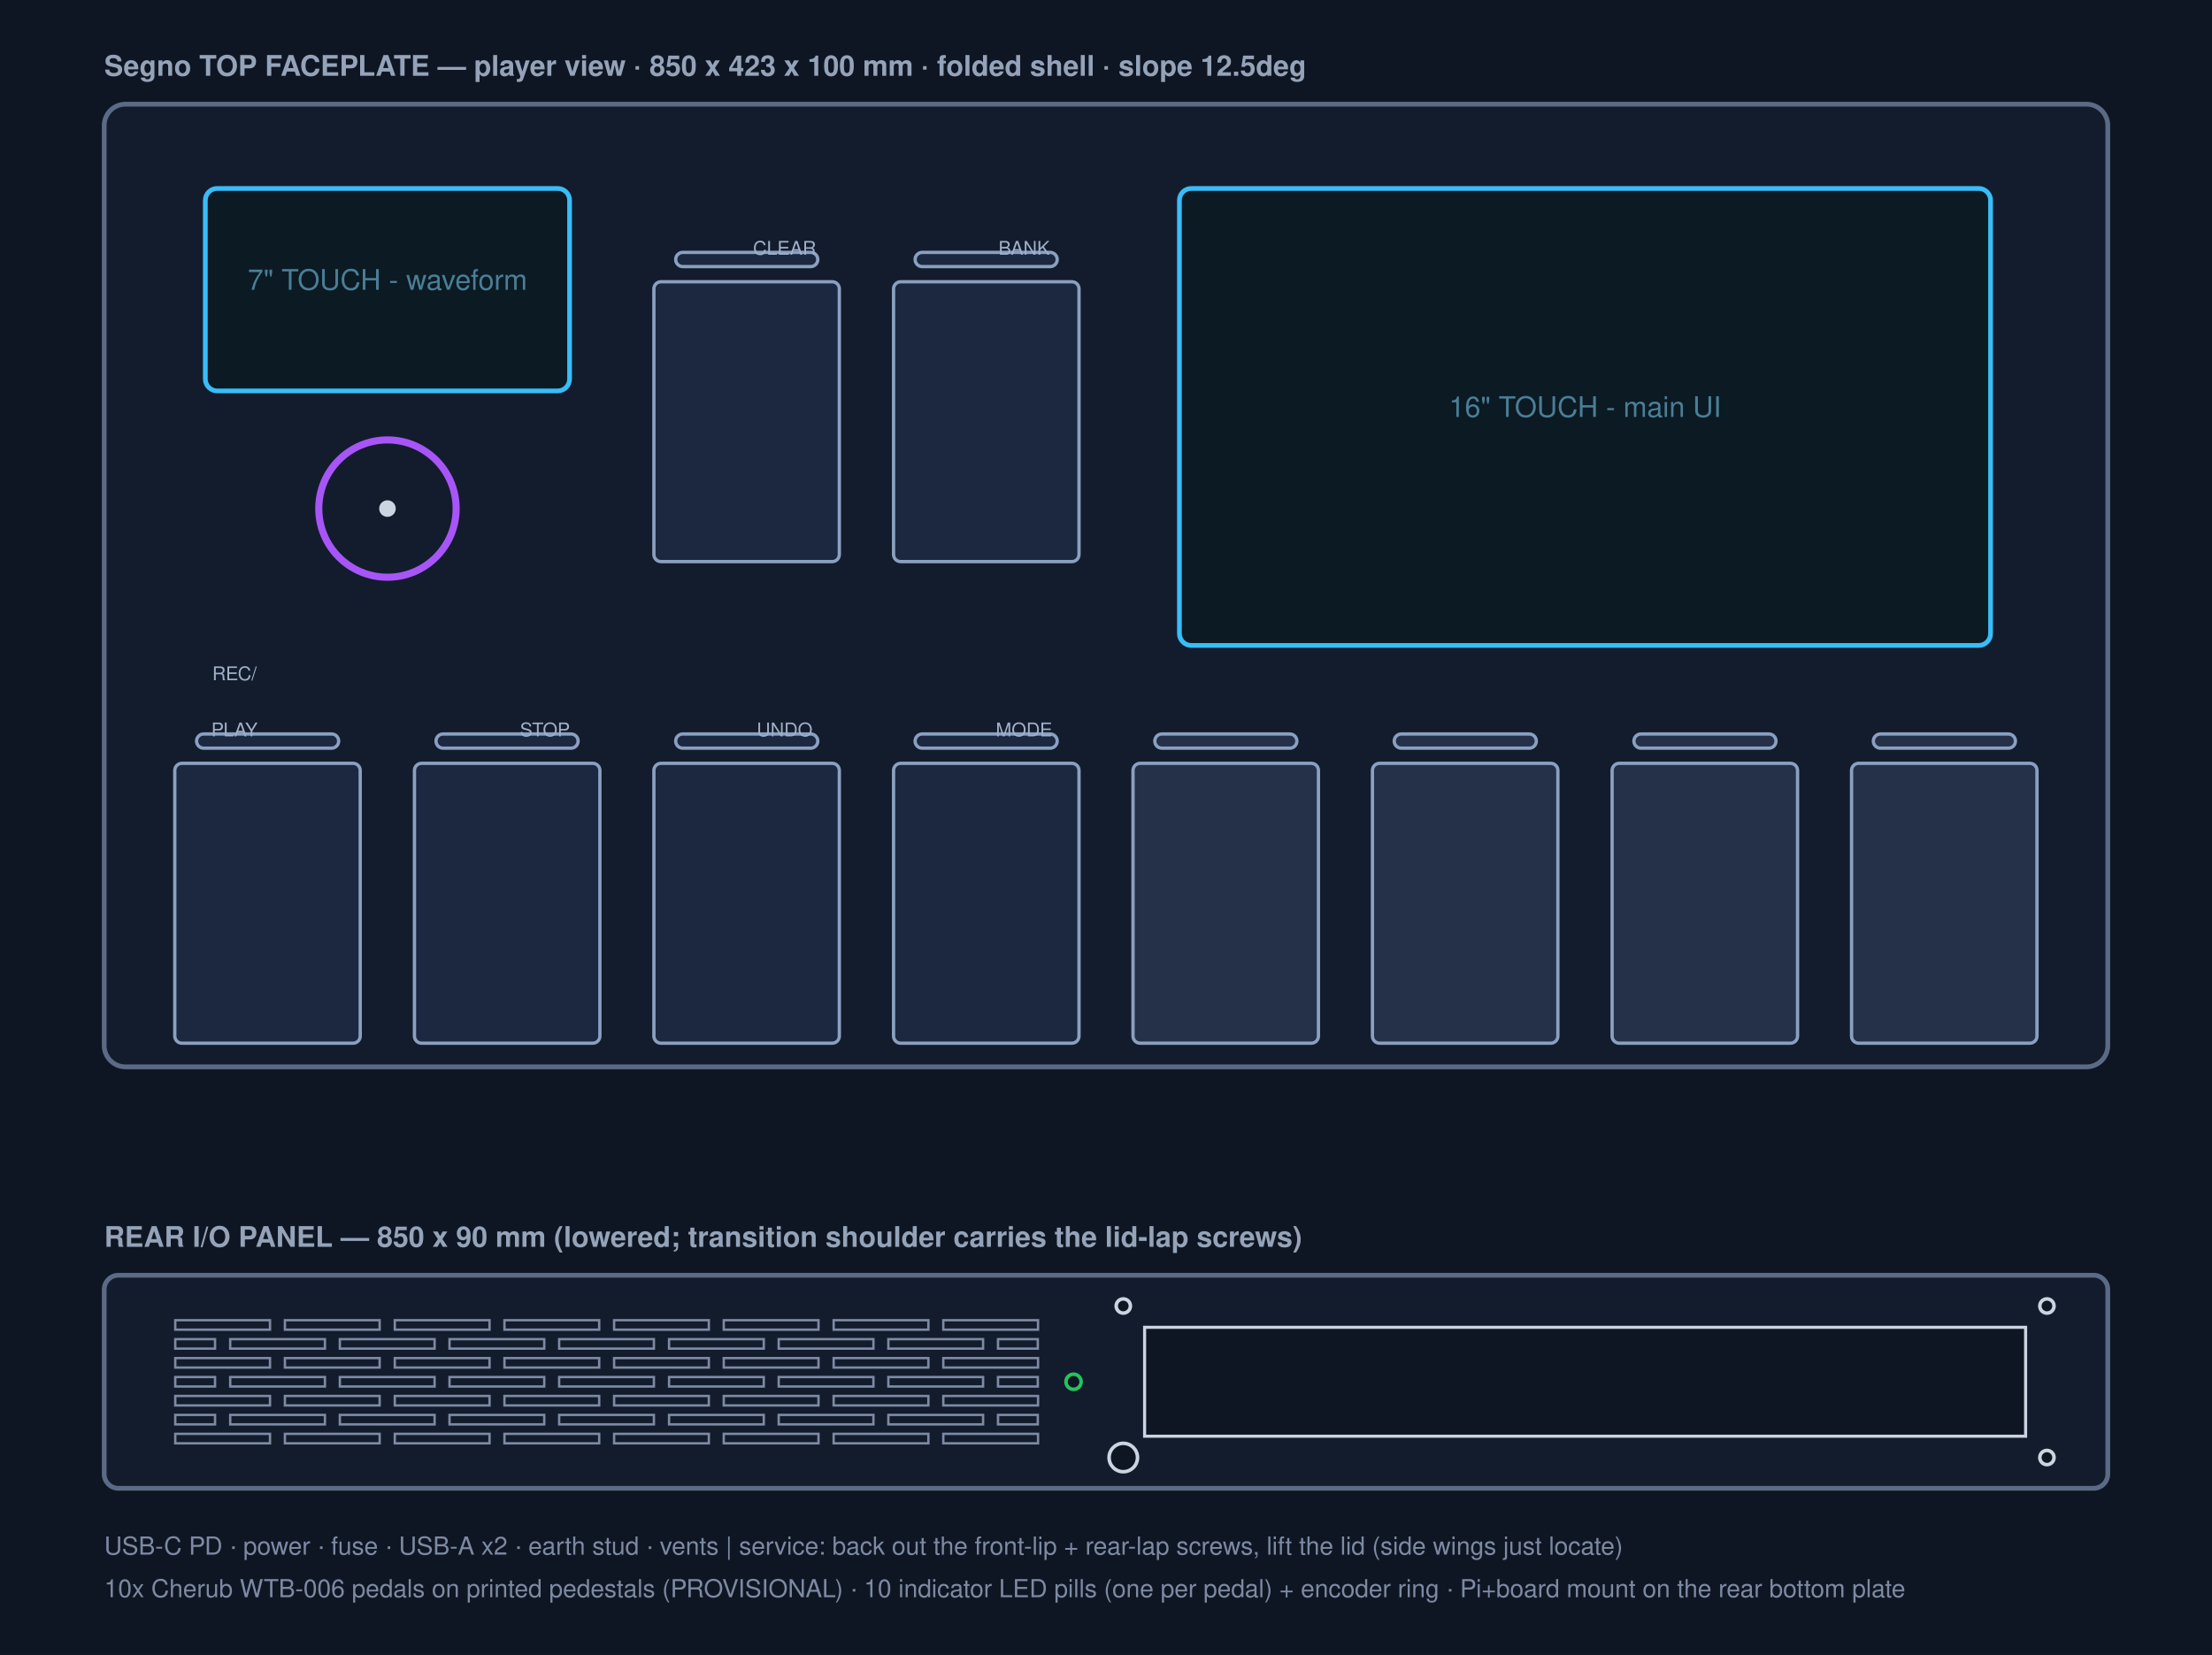
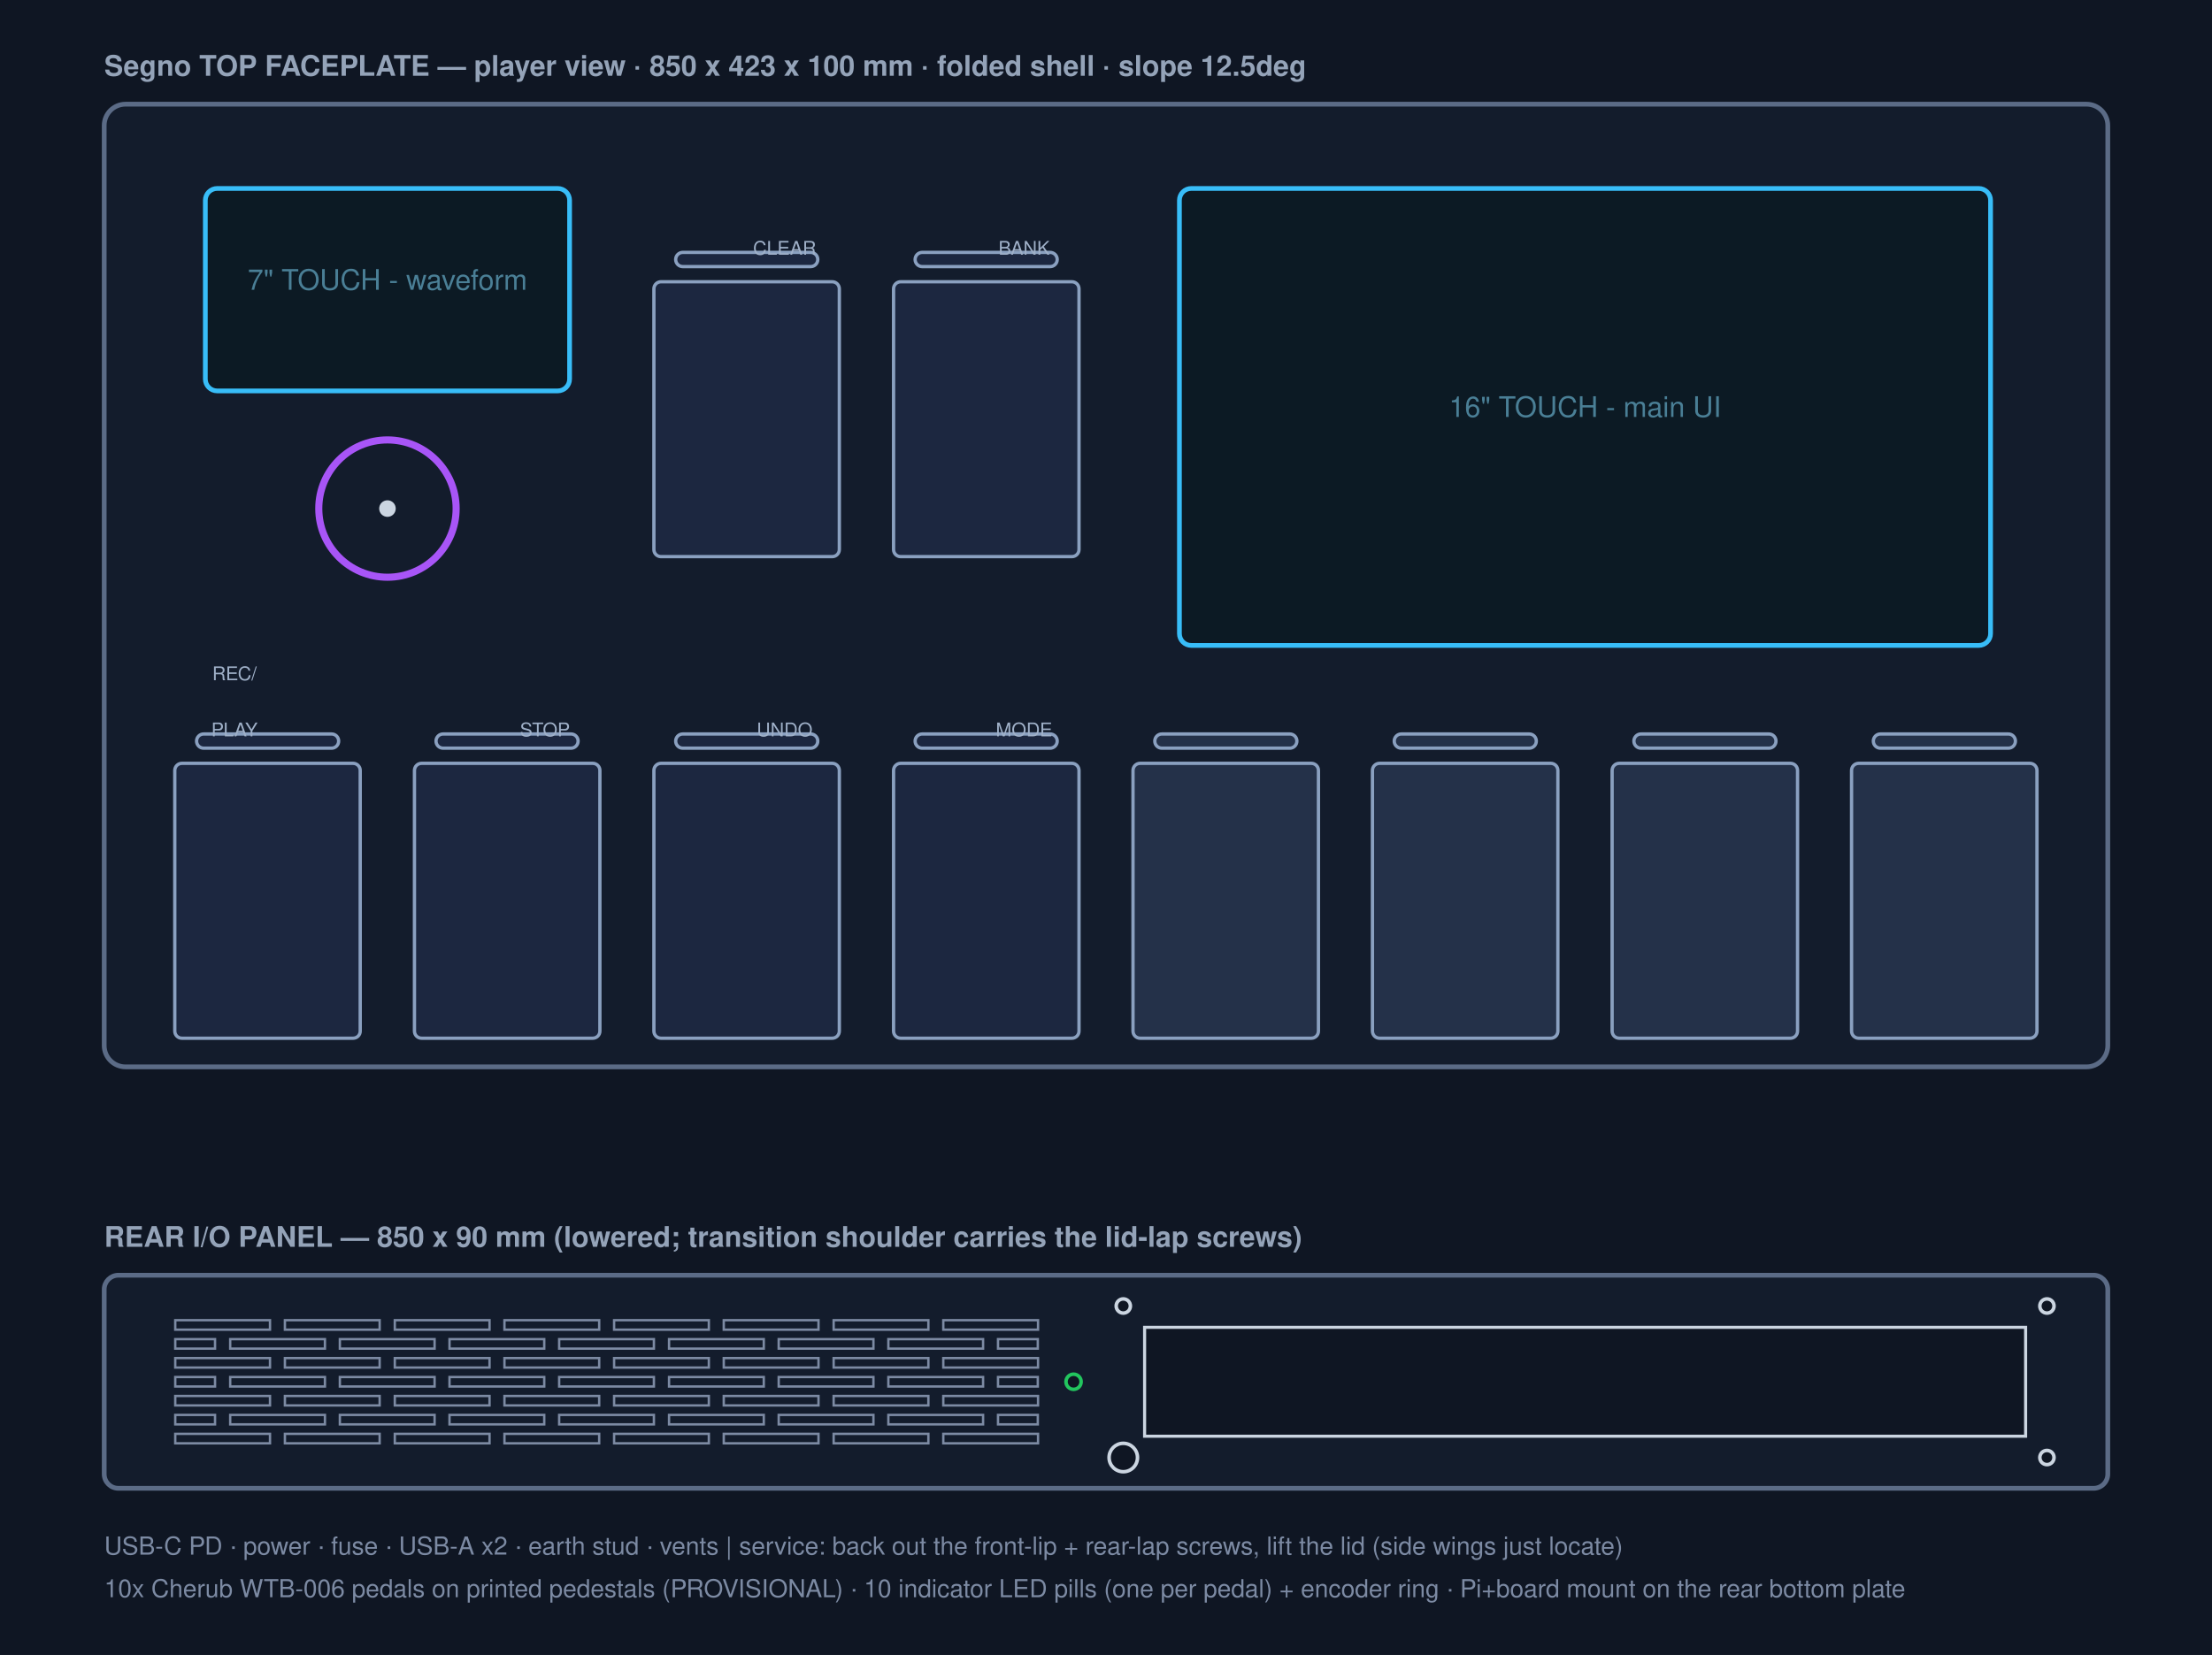
<svg xmlns="http://www.w3.org/2000/svg" viewBox="0 0 934 699" font-family="Helvetica,Arial,sans-serif">
  <rect width="934" height="699" fill="#0f1623" />
  <text x="44" y="32" fill="#94a3b8" font-size="12" font-weight="600">Segno TOP FACEPLATE — player view · 850 x 423 x 100 mm · folded shell · slope 12.5deg</text>
  <rect x="44" y="44" width="846.0" height="406.6" rx="9" fill="#131c2c" stroke="#5b6b86" stroke-width="2" />
-   <rect x="73.8" y="322.4" width="78.3" height="118.2" rx="3" fill="#1c2740" stroke="#8aa0c0" stroke-width="1.4" />
-   <rect x="175.0" y="322.4" width="78.3" height="118.2" rx="3" fill="#1c2740" stroke="#8aa0c0" stroke-width="1.4" />
-   <rect x="276.1" y="322.4" width="78.3" height="118.2" rx="3" fill="#1c2740" stroke="#8aa0c0" stroke-width="1.4" />
-   <rect x="377.3" y="322.4" width="78.3" height="118.2" rx="3" fill="#1c2740" stroke="#8aa0c0" stroke-width="1.4" />
-   <rect x="478.4" y="322.4" width="78.3" height="118.2" rx="3" fill="#243149" stroke="#8aa0c0" stroke-width="1.4" />
-   <rect x="579.5" y="322.4" width="78.3" height="118.2" rx="3" fill="#243149" stroke="#8aa0c0" stroke-width="1.4" />
-   <rect x="680.7" y="322.4" width="78.3" height="118.2" rx="3" fill="#243149" stroke="#8aa0c0" stroke-width="1.4" />
-   <rect x="781.8" y="322.4" width="78.3" height="118.2" rx="3" fill="#243149" stroke="#8aa0c0" stroke-width="1.4" />
-   <rect x="276.1" y="119.0" width="78.3" height="118.2" rx="3" fill="#1c2740" stroke="#8aa0c0" stroke-width="1.4" />
-   <rect x="377.3" y="119.0" width="78.3" height="118.2" rx="3" fill="#1c2740" stroke="#8aa0c0" stroke-width="1.4" />
+   <rect x="73.8" y="322.4" width="78.3" height="116.1" rx="3" fill="#1c2740" stroke="#8aa0c0" stroke-width="1.4" />
+   <rect x="175.0" y="322.4" width="78.3" height="116.1" rx="3" fill="#1c2740" stroke="#8aa0c0" stroke-width="1.4" />
+   <rect x="276.1" y="322.4" width="78.3" height="116.1" rx="3" fill="#1c2740" stroke="#8aa0c0" stroke-width="1.4" />
+   <rect x="377.3" y="322.4" width="78.3" height="116.1" rx="3" fill="#1c2740" stroke="#8aa0c0" stroke-width="1.4" />
+   <rect x="478.4" y="322.4" width="78.3" height="116.1" rx="3" fill="#243149" stroke="#8aa0c0" stroke-width="1.4" />
+   <rect x="579.5" y="322.4" width="78.3" height="116.1" rx="3" fill="#243149" stroke="#8aa0c0" stroke-width="1.4" />
+   <rect x="680.7" y="322.4" width="78.3" height="116.1" rx="3" fill="#243149" stroke="#8aa0c0" stroke-width="1.4" />
+   <rect x="781.8" y="322.4" width="78.3" height="116.1" rx="3" fill="#243149" stroke="#8aa0c0" stroke-width="1.4" />
+   <rect x="276.1" y="119.0" width="78.3" height="116.1" rx="3" fill="#1c2740" stroke="#8aa0c0" stroke-width="1.4" />
+   <rect x="377.3" y="119.0" width="78.3" height="116.1" rx="3" fill="#1c2740" stroke="#8aa0c0" stroke-width="1.4" />
  <rect x="83.0" y="310.0" width="60.0" height="6.0" rx="3" fill="#1c2740" stroke="#8aa0c0" stroke-width="1.4" />
  <rect x="184.1" y="310.0" width="60.0" height="6.0" rx="3" fill="#1c2740" stroke="#8aa0c0" stroke-width="1.4" />
  <rect x="285.3" y="310.0" width="60.0" height="6.0" rx="3" fill="#1c2740" stroke="#8aa0c0" stroke-width="1.4" />
  <rect x="386.4" y="310.0" width="60.0" height="6.0" rx="3" fill="#1c2740" stroke="#8aa0c0" stroke-width="1.4" />
  <rect x="487.6" y="310.0" width="60.0" height="6.0" rx="3" fill="#243149" stroke="#8aa0c0" stroke-width="1.4" />
  <rect x="588.7" y="310.0" width="60.0" height="6.0" rx="3" fill="#243149" stroke="#8aa0c0" stroke-width="1.4" />
  <rect x="689.9" y="310.0" width="60.0" height="6.0" rx="3" fill="#243149" stroke="#8aa0c0" stroke-width="1.4" />
  <rect x="791.0" y="310.0" width="60.0" height="6.0" rx="3" fill="#243149" stroke="#8aa0c0" stroke-width="1.4" />
  <rect x="285.3" y="106.6" width="60.0" height="6.0" rx="3" fill="#1c2740" stroke="#8aa0c0" stroke-width="1.4" />
  <rect x="386.4" y="106.6" width="60.0" height="6.0" rx="3" fill="#1c2740" stroke="#8aa0c0" stroke-width="1.4" />
  <rect x="86.7" y="79.6" width="153.8" height="85.5" rx="5" fill="#0c1a24" stroke="#38bdf8" stroke-width="2" />
  <text x="163.6" y="122.4" fill="#4a7f96" font-size="12" text-anchor="middle">7" TOUCH - waveform</text>
  <rect x="498.0" y="79.6" width="342.5" height="193.0" rx="5" fill="#0c1a24" stroke="#38bdf8" stroke-width="2" />
  <text x="669.3" y="176.1" fill="#4a7f96" font-size="12" text-anchor="middle">16" TOUCH - main UI</text>
  <circle cx="163.6" cy="214.8" r="29.0" fill="none" stroke="#a855f7" stroke-width="3" />
  <circle cx="163.6" cy="214.8" r="3.5" fill="#cbd5e1" />
  <text x="99.0" y="287.3" fill="#9fb0c8" font-size="8" text-anchor="middle">REC/</text>
  <text x="99.0" y="311.0" fill="#9fb0c8" font-size="8" text-anchor="middle">PLAY</text>
  <text x="230.1" y="311.0" fill="#9fb0c8" font-size="8" text-anchor="middle">STOP</text>
  <text x="331.3" y="311.0" fill="#9fb0c8" font-size="8" text-anchor="middle">UNDO</text>
  <text x="432.4" y="311.0" fill="#9fb0c8" font-size="8" text-anchor="middle">MODE</text>
  <text x="331.3" y="107.6" fill="#9fb0c8" font-size="8" text-anchor="middle">CLEAR</text>
  <text x="432.4" y="107.6" fill="#9fb0c8" font-size="8" text-anchor="middle">BANK</text>
  <text x="44" y="526.6" fill="#94a3b8" font-size="12" font-weight="600">REAR I/O PANEL — 850 x 90 mm (lowered; transition shoulder carries the lid-lap screws)</text>
  <rect x="44" y="538.6" width="846.0" height="90.0" rx="6" fill="#131c2c" stroke="#5b6b86" stroke-width="2" />
  <rect x="483.3" y="560.6" width="372.0" height="46.0" fill="#0f1623" stroke="#cbd5e1" stroke-width="1.3" />
  <circle cx="474.3" cy="615.6" r="3.0" fill="#0f1623" stroke="#cbd5e1" stroke-width="1.5" />
  <circle cx="474.3" cy="615.6" r="6.0" fill="#0f1623" stroke="#cbd5e1" stroke-width="1.5" />
  <circle cx="474.3" cy="551.6" r="3.0" fill="#0f1623" stroke="#cbd5e1" stroke-width="1.5" />
  <circle cx="864.3" cy="615.6" r="3.0" fill="#0f1623" stroke="#cbd5e1" stroke-width="1.5" />
  <circle cx="864.3" cy="551.6" r="3.0" fill="#0f1623" stroke="#cbd5e1" stroke-width="1.5" />
  <circle cx="453.3" cy="583.6" r="3.2" fill="#0f1623" stroke="#22c55e" stroke-width="1.5" />
  <rect x="74.0" y="605.6" width="40.0" height="4.0" fill="none" stroke="#7c8aa3" stroke-width="1" />
  <rect x="120.3" y="605.6" width="40.0" height="4.0" fill="none" stroke="#7c8aa3" stroke-width="1" />
  <rect x="166.7" y="605.6" width="40.0" height="4.0" fill="none" stroke="#7c8aa3" stroke-width="1" />
  <rect x="213.0" y="605.6" width="40.0" height="4.0" fill="none" stroke="#7c8aa3" stroke-width="1" />
  <rect x="259.3" y="605.6" width="40.0" height="4.0" fill="none" stroke="#7c8aa3" stroke-width="1" />
  <rect x="305.6" y="605.6" width="40.0" height="4.0" fill="none" stroke="#7c8aa3" stroke-width="1" />
  <rect x="352.0" y="605.6" width="40.0" height="4.0" fill="none" stroke="#7c8aa3" stroke-width="1" />
  <rect x="398.3" y="605.6" width="40.0" height="4.0" fill="none" stroke="#7c8aa3" stroke-width="1" />
  <rect x="74.0" y="597.6" width="16.8" height="4.0" fill="none" stroke="#7c8aa3" stroke-width="1" />
  <rect x="97.2" y="597.6" width="40.0" height="4.0" fill="none" stroke="#7c8aa3" stroke-width="1" />
  <rect x="143.5" y="597.6" width="40.0" height="4.0" fill="none" stroke="#7c8aa3" stroke-width="1" />
  <rect x="189.8" y="597.6" width="40.0" height="4.0" fill="none" stroke="#7c8aa3" stroke-width="1" />
  <rect x="236.1" y="597.6" width="40.0" height="4.0" fill="none" stroke="#7c8aa3" stroke-width="1" />
  <rect x="282.5" y="597.6" width="40.0" height="4.0" fill="none" stroke="#7c8aa3" stroke-width="1" />
  <rect x="328.8" y="597.6" width="40.0" height="4.0" fill="none" stroke="#7c8aa3" stroke-width="1" />
  <rect x="375.1" y="597.6" width="40.0" height="4.0" fill="none" stroke="#7c8aa3" stroke-width="1" />
  <rect x="421.4" y="597.6" width="16.8" height="4.0" fill="none" stroke="#7c8aa3" stroke-width="1" />
  <rect x="74.0" y="589.6" width="40.0" height="4.0" fill="none" stroke="#7c8aa3" stroke-width="1" />
  <rect x="120.3" y="589.6" width="40.0" height="4.0" fill="none" stroke="#7c8aa3" stroke-width="1" />
  <rect x="166.7" y="589.6" width="40.0" height="4.0" fill="none" stroke="#7c8aa3" stroke-width="1" />
  <rect x="213.0" y="589.6" width="40.0" height="4.0" fill="none" stroke="#7c8aa3" stroke-width="1" />
  <rect x="259.3" y="589.6" width="40.0" height="4.0" fill="none" stroke="#7c8aa3" stroke-width="1" />
  <rect x="305.6" y="589.6" width="40.0" height="4.0" fill="none" stroke="#7c8aa3" stroke-width="1" />
  <rect x="352.0" y="589.6" width="40.0" height="4.0" fill="none" stroke="#7c8aa3" stroke-width="1" />
  <rect x="398.3" y="589.6" width="40.0" height="4.0" fill="none" stroke="#7c8aa3" stroke-width="1" />
  <rect x="74.0" y="581.6" width="16.8" height="4.0" fill="none" stroke="#7c8aa3" stroke-width="1" />
  <rect x="97.2" y="581.6" width="40.0" height="4.0" fill="none" stroke="#7c8aa3" stroke-width="1" />
  <rect x="143.5" y="581.6" width="40.0" height="4.0" fill="none" stroke="#7c8aa3" stroke-width="1" />
  <rect x="189.8" y="581.6" width="40.0" height="4.0" fill="none" stroke="#7c8aa3" stroke-width="1" />
  <rect x="236.1" y="581.6" width="40.0" height="4.0" fill="none" stroke="#7c8aa3" stroke-width="1" />
  <rect x="282.5" y="581.6" width="40.0" height="4.0" fill="none" stroke="#7c8aa3" stroke-width="1" />
  <rect x="328.8" y="581.6" width="40.0" height="4.0" fill="none" stroke="#7c8aa3" stroke-width="1" />
  <rect x="375.1" y="581.6" width="40.0" height="4.0" fill="none" stroke="#7c8aa3" stroke-width="1" />
  <rect x="421.4" y="581.6" width="16.8" height="4.0" fill="none" stroke="#7c8aa3" stroke-width="1" />
  <rect x="74.0" y="573.6" width="40.0" height="4.0" fill="none" stroke="#7c8aa3" stroke-width="1" />
  <rect x="120.3" y="573.6" width="40.0" height="4.0" fill="none" stroke="#7c8aa3" stroke-width="1" />
  <rect x="166.7" y="573.6" width="40.0" height="4.0" fill="none" stroke="#7c8aa3" stroke-width="1" />
  <rect x="213.0" y="573.6" width="40.0" height="4.0" fill="none" stroke="#7c8aa3" stroke-width="1" />
  <rect x="259.3" y="573.6" width="40.0" height="4.0" fill="none" stroke="#7c8aa3" stroke-width="1" />
  <rect x="305.6" y="573.6" width="40.0" height="4.0" fill="none" stroke="#7c8aa3" stroke-width="1" />
  <rect x="352.0" y="573.6" width="40.0" height="4.0" fill="none" stroke="#7c8aa3" stroke-width="1" />
  <rect x="398.3" y="573.6" width="40.0" height="4.0" fill="none" stroke="#7c8aa3" stroke-width="1" />
  <rect x="74.0" y="565.6" width="16.8" height="4.0" fill="none" stroke="#7c8aa3" stroke-width="1" />
  <rect x="97.2" y="565.6" width="40.0" height="4.0" fill="none" stroke="#7c8aa3" stroke-width="1" />
  <rect x="143.5" y="565.6" width="40.0" height="4.0" fill="none" stroke="#7c8aa3" stroke-width="1" />
  <rect x="189.8" y="565.6" width="40.0" height="4.0" fill="none" stroke="#7c8aa3" stroke-width="1" />
  <rect x="236.1" y="565.6" width="40.0" height="4.0" fill="none" stroke="#7c8aa3" stroke-width="1" />
  <rect x="282.5" y="565.6" width="40.0" height="4.0" fill="none" stroke="#7c8aa3" stroke-width="1" />
  <rect x="328.8" y="565.6" width="40.0" height="4.0" fill="none" stroke="#7c8aa3" stroke-width="1" />
  <rect x="375.1" y="565.6" width="40.0" height="4.0" fill="none" stroke="#7c8aa3" stroke-width="1" />
  <rect x="421.4" y="565.6" width="16.8" height="4.0" fill="none" stroke="#7c8aa3" stroke-width="1" />
  <rect x="74.0" y="557.6" width="40.0" height="4.0" fill="none" stroke="#7c8aa3" stroke-width="1" />
  <rect x="120.3" y="557.6" width="40.0" height="4.0" fill="none" stroke="#7c8aa3" stroke-width="1" />
  <rect x="166.7" y="557.6" width="40.0" height="4.0" fill="none" stroke="#7c8aa3" stroke-width="1" />
  <rect x="213.0" y="557.6" width="40.0" height="4.0" fill="none" stroke="#7c8aa3" stroke-width="1" />
  <rect x="259.3" y="557.6" width="40.0" height="4.0" fill="none" stroke="#7c8aa3" stroke-width="1" />
  <rect x="305.6" y="557.6" width="40.0" height="4.0" fill="none" stroke="#7c8aa3" stroke-width="1" />
  <rect x="352.0" y="557.6" width="40.0" height="4.0" fill="none" stroke="#7c8aa3" stroke-width="1" />
  <rect x="398.3" y="557.6" width="40.0" height="4.0" fill="none" stroke="#7c8aa3" stroke-width="1" />
  <text x="44" y="656.6" fill="#7c8aa3" font-size="10.5">USB-C PD · power · fuse · USB-A x2 · earth stud · vents   |   service: back out the front-lip + rear-lap screws, lift the lid (side wings just locate)</text>
  <text x="44" y="674.6" fill="#7c8aa3" font-size="10.5">10x Cherub WTB-006 pedals on printed pedestals (PROVISIONAL) · 10 indicator LED pills (one per pedal) + encoder ring · Pi+board mount on the rear bottom plate</text>
</svg>
